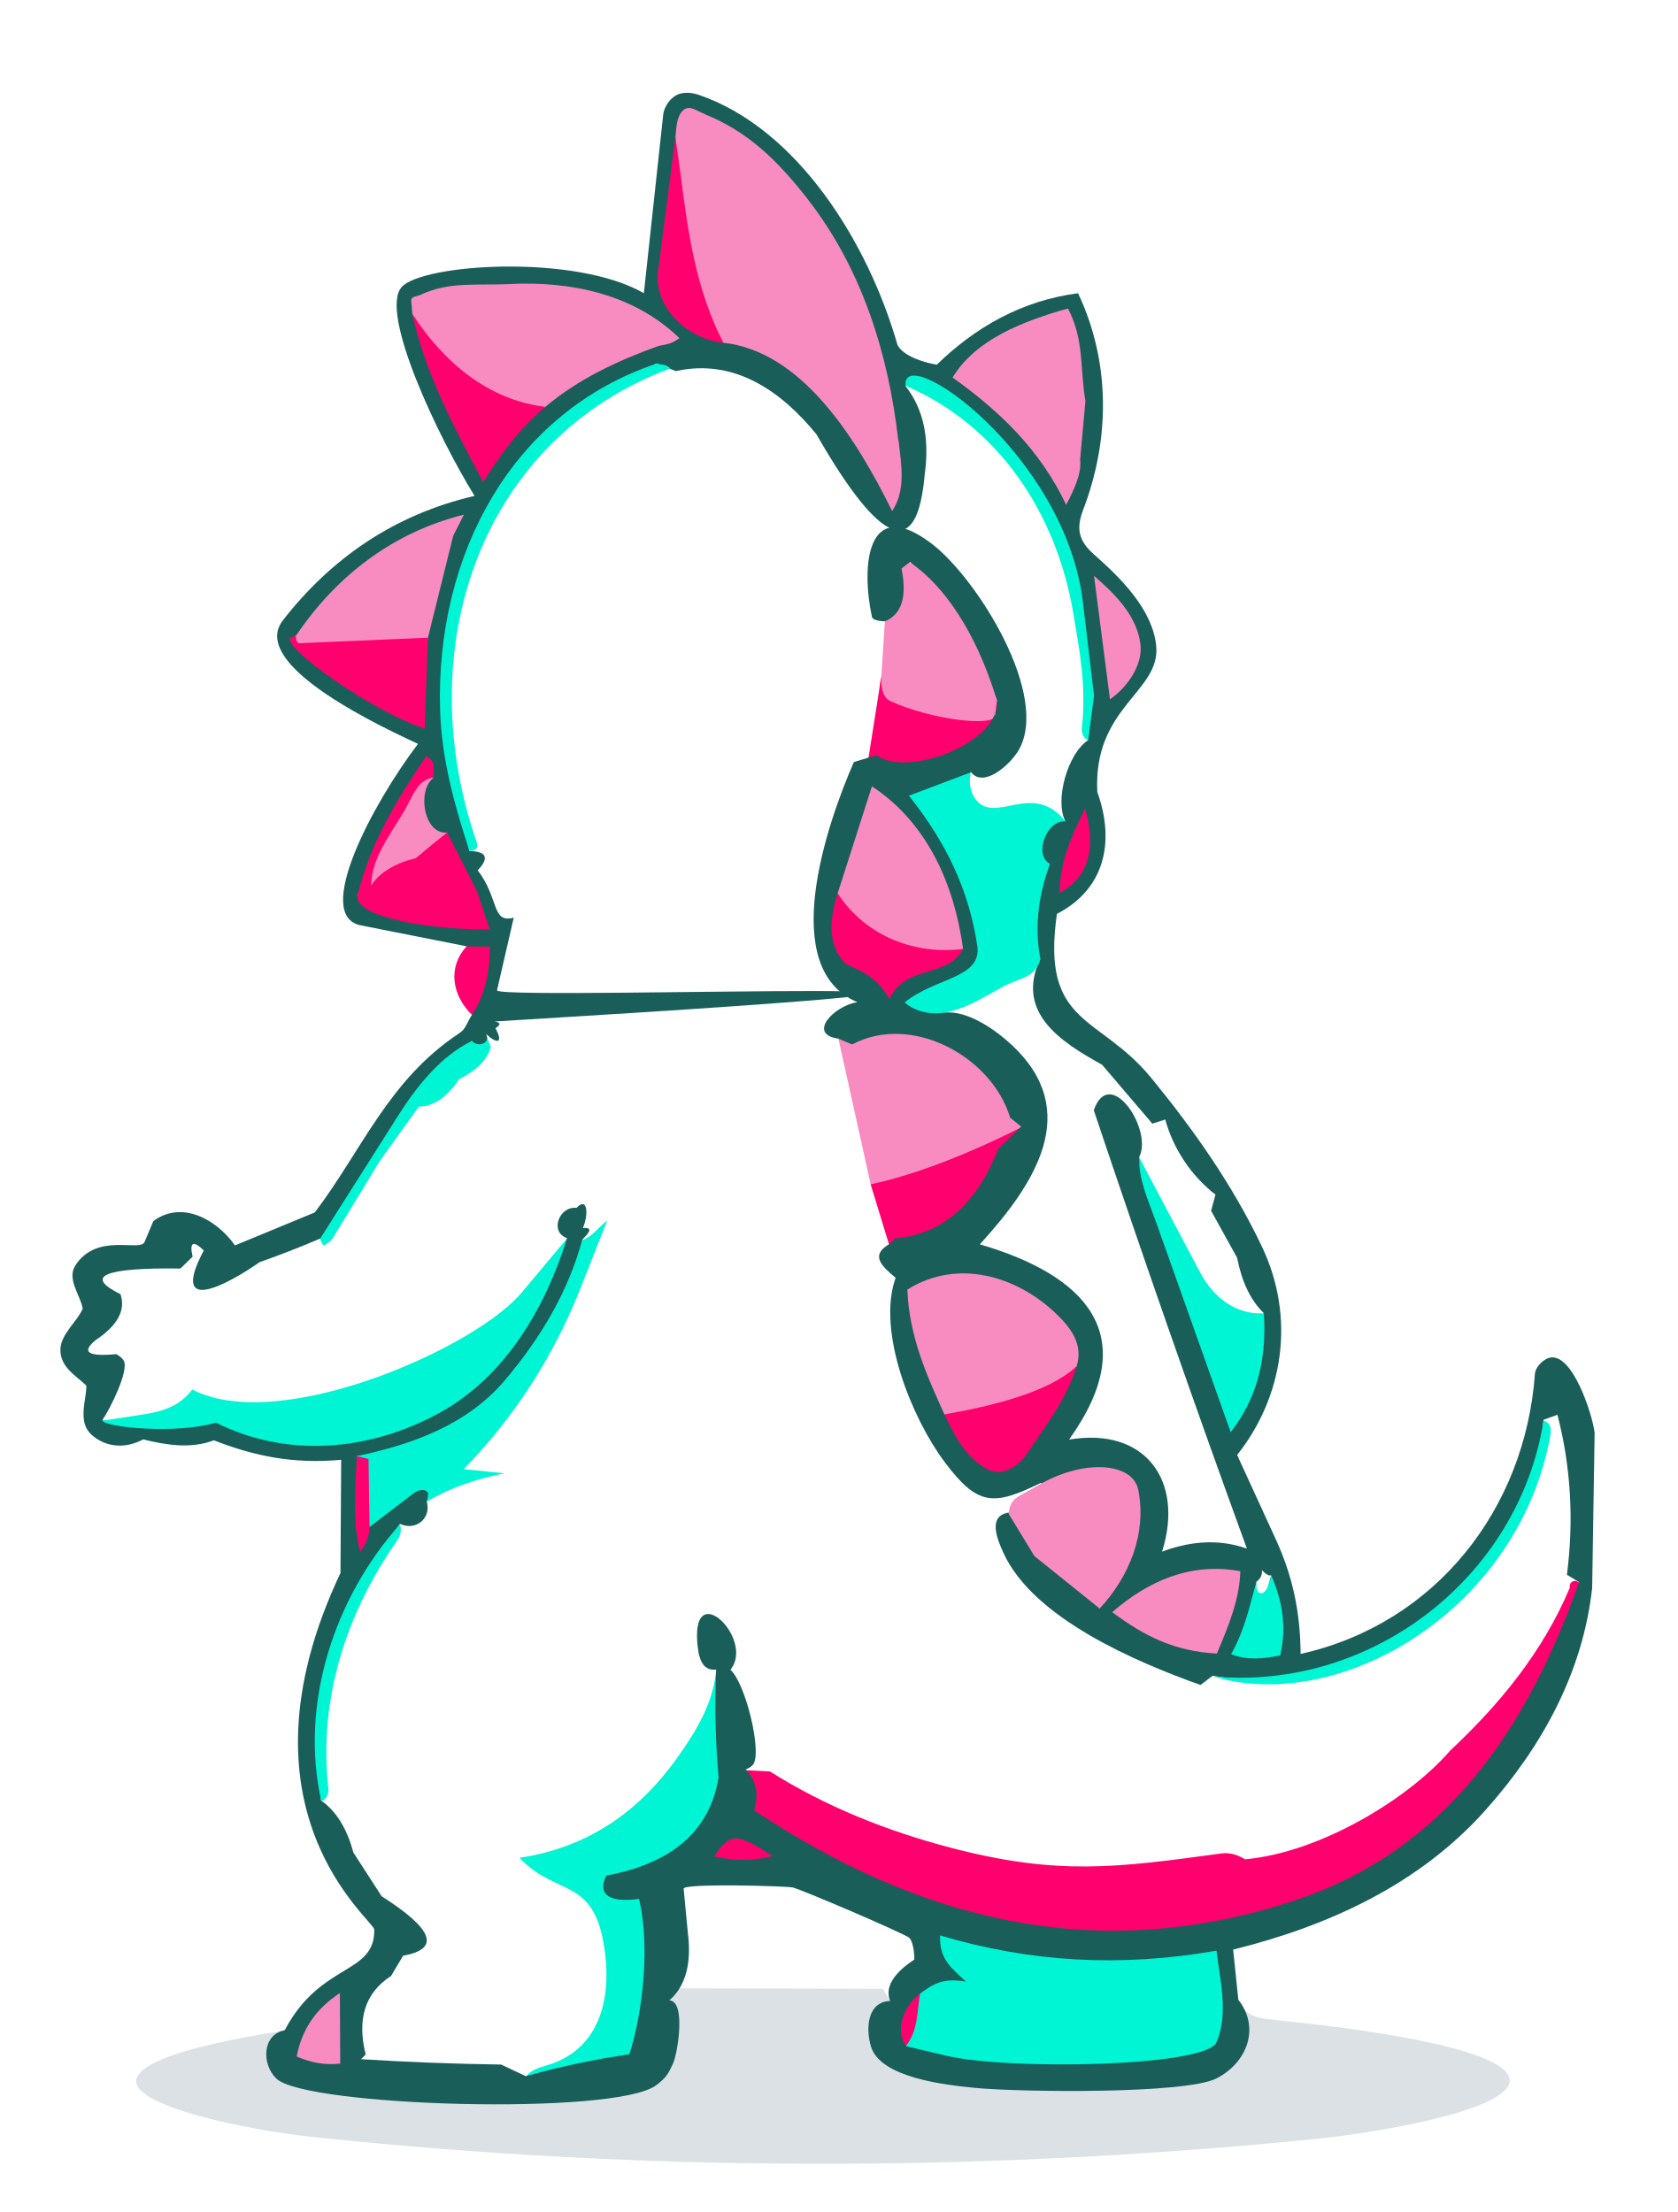
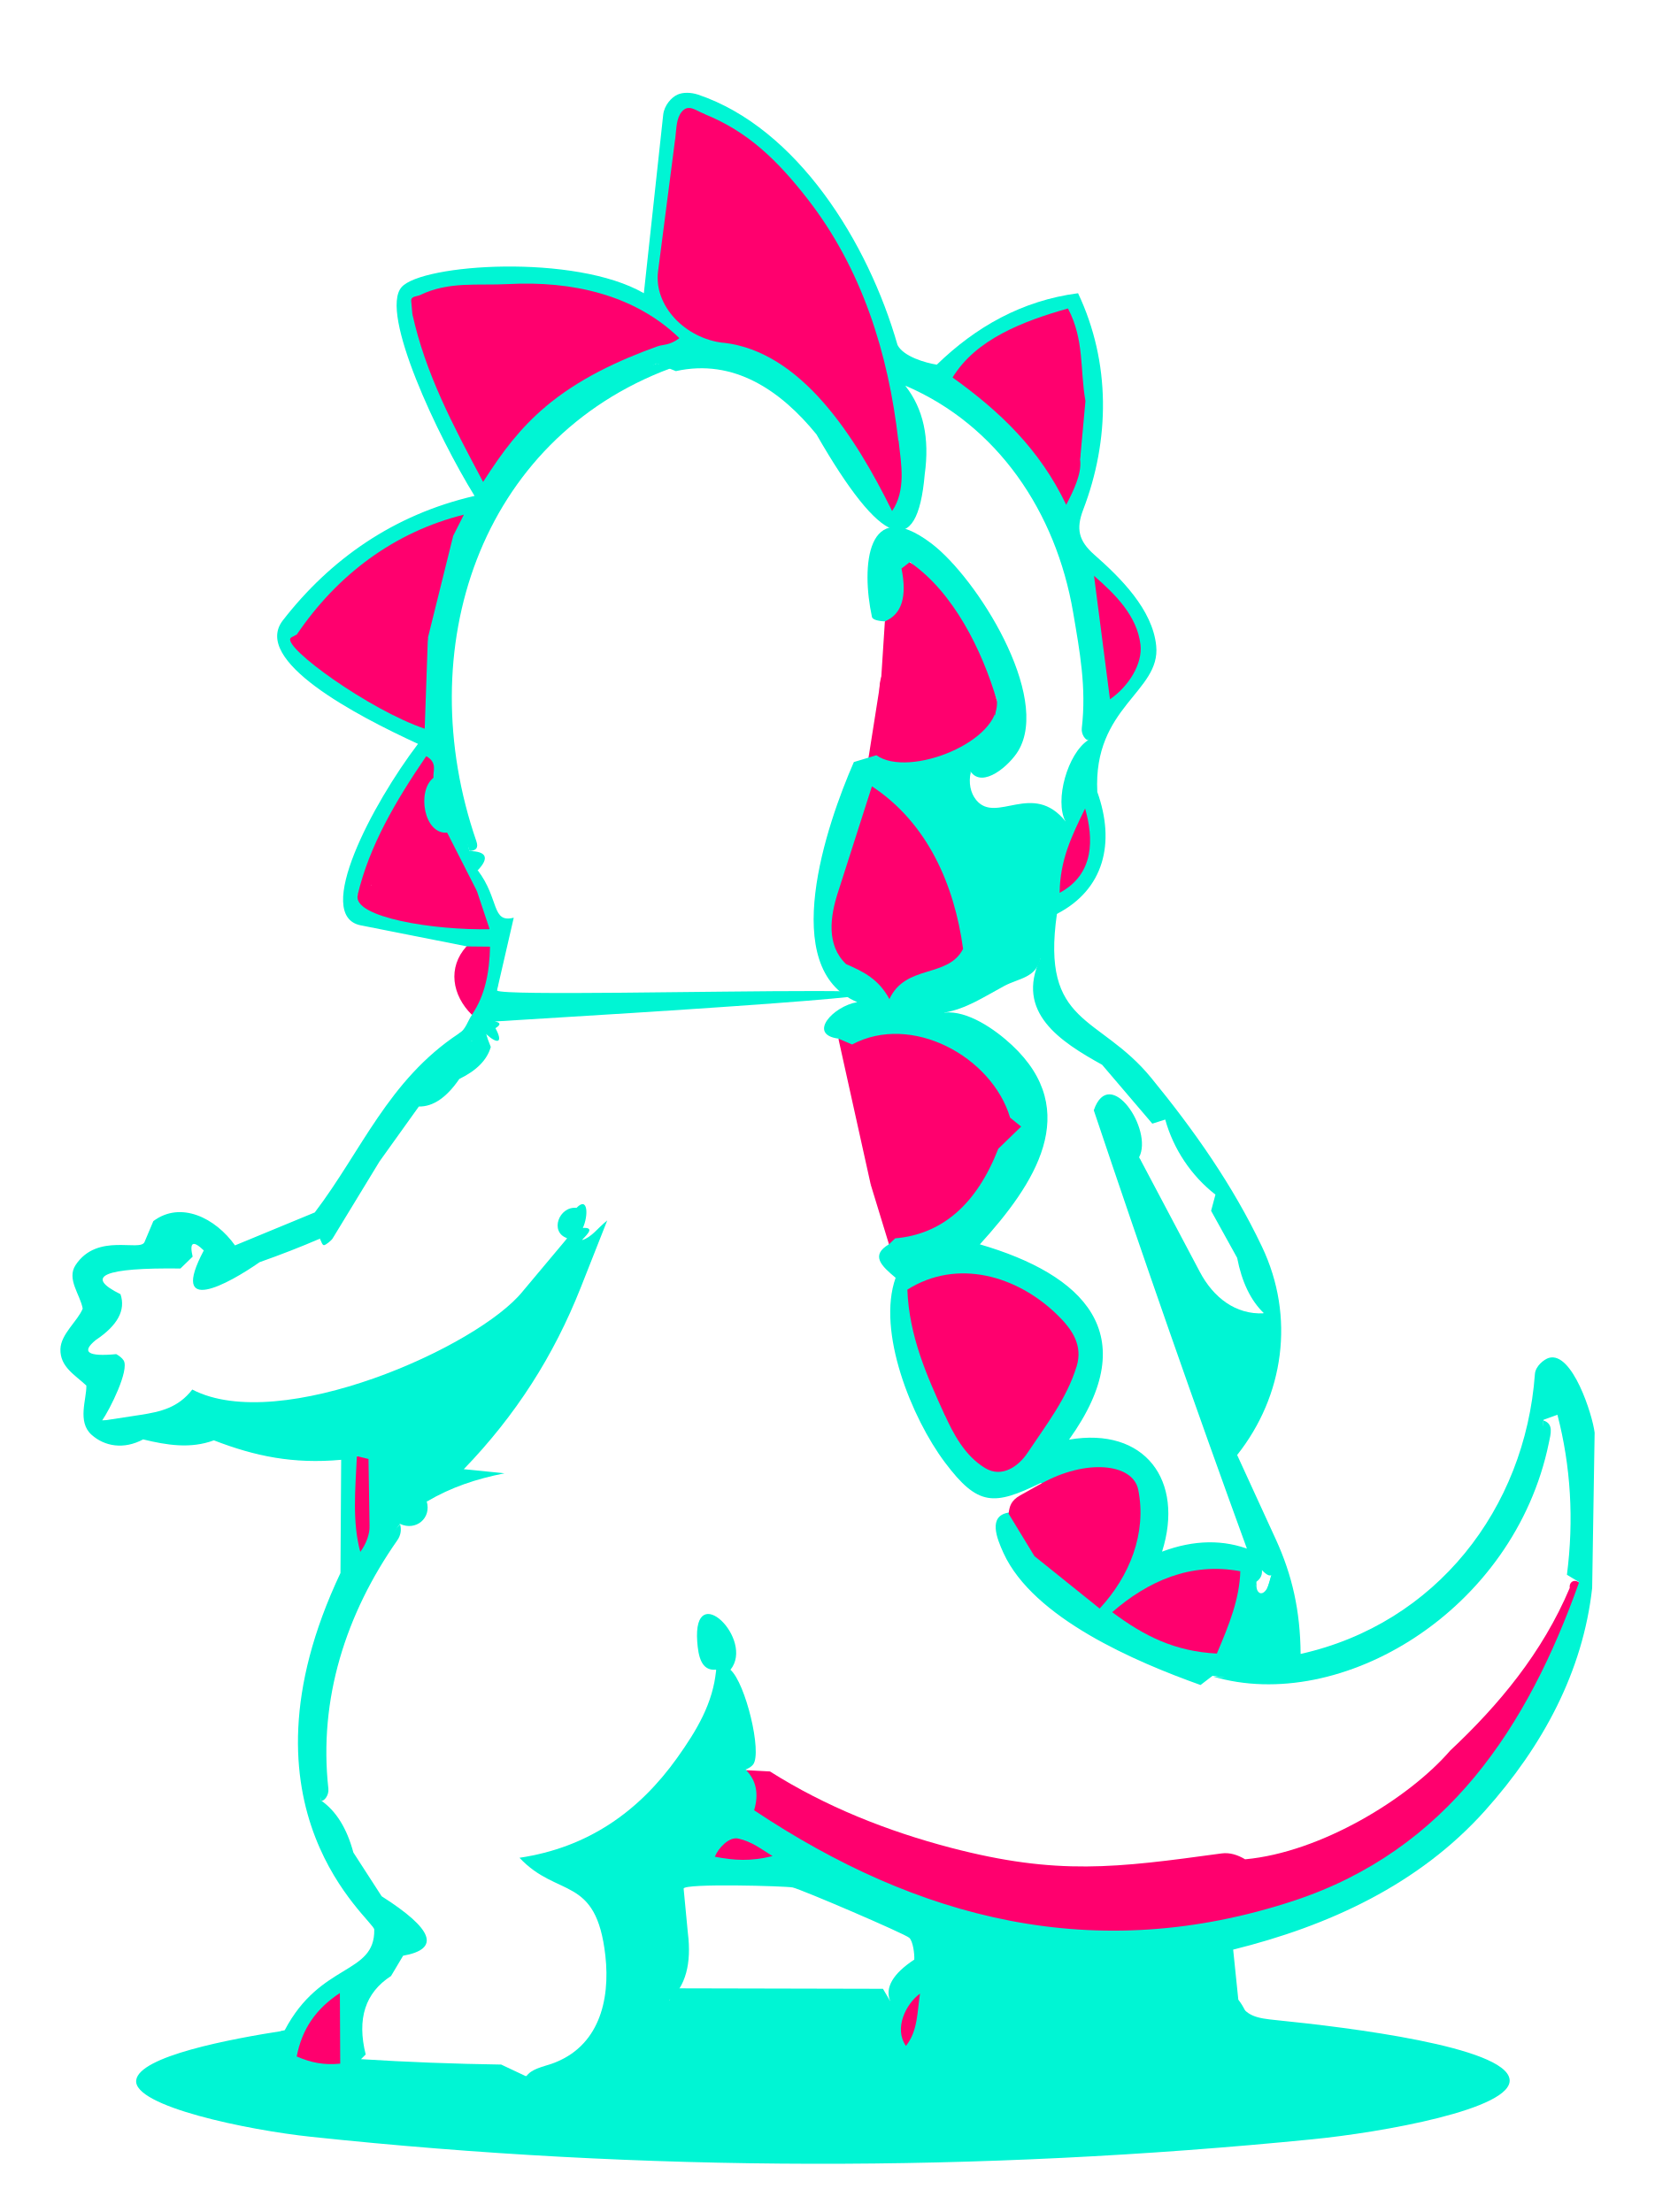
<svg xmlns="http://www.w3.org/2000/svg" id="uuid-2a93e998-38c1-472e-9f4e-4e4dd1bb1090" data-name="Layer 1" viewBox="0 0 142.97 188.59">
-   <path d="M75.88,170.62c-.76.77-1.01,3.42-.28,4.38,4.35,2.25,9.22,2.14,14.01,2,4.38-.12,8.65.51,12.88-.49,2.79-.66,3.3-3.63,3.05-6,.59,1.41,1.64,1.56,3.23,1.72,6.25.63,19.52,2.27,19.9,5.04.35,2.55-10.92,4.54-16.8,5.12-28.45,2.83-56.95,2.81-85.34-.21-5.4-.57-15.21-2.6-14.92-4.83.27-2.04,7.97-3.51,12.66-4.23-.43.83-.87,3.25.25,3.5,9.05,2,31.25,3.18,31.82-.89l.72-5.15.36-1.06c5.94.01,11.89.03,17.84.04l.63,1.07Z" style="fill: #dce1e5;" />
+   <path d="M75.88,170.62c-.76.77-1.01,3.42-.28,4.38,4.35,2.25,9.22,2.14,14.01,2,4.38-.12,8.65.51,12.88-.49,2.79-.66,3.3-3.63,3.05-6,.59,1.41,1.64,1.56,3.23,1.72,6.25.63,19.52,2.27,19.9,5.04.35,2.55-10.92,4.54-16.8,5.12-28.45,2.83-56.95,2.81-85.34-.21-5.4-.57-15.21-2.6-14.92-4.83.27-2.04,7.97-3.51,12.66-4.23-.43.83-.87,3.25.25,3.5,9.05,2,31.25,3.18,31.82-.89l.72-5.15.36-1.06c5.94.01,11.89.03,17.84.04l.63,1.07Z" style="fill: #00F5D4;" />
  <g>
    <path d="M63.56,150.92l2.07.11c4.74,3,10.01,5.09,15.43,6.51,9.08,2.37,14.05,1.71,23.05.48.72-.1,1.4.13,2.02.5,6.45-.59,13.95-5.18,17.48-9.27,4.16-3.9,7.86-8.35,10.19-13.87-.07-.52.41-.78.81-.44-2.24,13.63-12.04,24.62-25.43,28.64-11.58,3.48-23.33,2.85-34.38-2.12l-11.66-6.2.42-4.33Z" style="fill: #FF006E;" />
    <path d="M44.84,177.05c.44-.66,1.4-.83,2.19-1.1,4-1.41,5-5.36,4.57-9.21-.78-6.92-4.07-4.88-7.32-8.35,5.85-.87,10.19-3.96,13.44-8.52,1.69-2.37,3.05-4.66,3.32-7.47.65,3.67,2.14,8.18.68,12.06-1.54,4.1-6.21,5.48-9.86,6.24.76.61,2.93-.17,3.39.46,1.33,2.13.7,4.62.54,6.91l-.38,5.63c-.11,1.69-1.22,2.89-2.84,2.97l-7.75.39Z" style="fill: #00F5D4;" />
-     <path d="M87.05,96.1c-1.58,2.02-3.76,3.38-6.55,4.07-2.46,1.37-4.56,1.63-6.29.79l-2.74-12.37c4.58-3.31,11.3-.79,14.7,4.08.65.93,1.26,2.35.88,3.43Z" style="fill: #f88bc0;" />
-     <path d="M77.59,47.96c3.57,3.51,6.24,8.12,7.23,13.04-.14,1.6-1.63,2.01-4.49,1.22-2.88-.37-6.13-1.05-5.21-4.55l.3-4.63c1.31-3.68-1.08-7.33,2.17-5.08Z" style="fill: #f88bc0;" />
+     <path d="M87.05,96.1c-1.58,2.02-3.76,3.38-6.55,4.07-2.46,1.37-4.56,1.63-6.29.79l-2.74-12.37c4.58-3.31,11.3-.79,14.7,4.08.65.93,1.26,2.35.88,3.43Z" style="fill: #FF006E;" />
+     <path d="M77.59,47.96c3.57,3.51,6.24,8.12,7.23,13.04-.14,1.6-1.63,2.01-4.49,1.22-2.88-.37-6.13-1.05-5.21-4.55l.3-4.63c1.31-3.68-1.08-7.33,2.17-5.08Z" style="fill: #FF006E;" />
    <path d="M75.79,106.14l-1.58-5.17c4.09-.85,9.03-2.92,12.85-4.86-1.86,5.26-7.16,12.81-11.26,10.04Z" style="fill: #FF006E;" />
    <path d="M84.82,61c-.21-.62-.16-1.04.15-1.27.24.84.75,1.45.33,2.46-.56,1.37-9.18,6.73-11.28,2.47l1.1-6.98c-.03.59,0,1.75.78,2.1,3.49,1.59,8.86,2.22,8.92,1.23Z" style="fill: #FF006E;" />
    <g>
-       <path d="M82.73,65.84c-.32,1.23-1.48,2.09-3.5,2.55,1.46,1.99,2.69,4.14,3.6,6.44,2.16,5.46,2.77,8.56-3.46,10.48.53.03.91.37,1.13,1.02,1.97-.2,4.3,1.42,5.75,2.77,6.04,5.64,1.96,11.84-2.73,16.99,8.78,2.56,14.09,7.6,7.6,16.65,6.46-1.11,9.85,3.48,7.93,9.55,2.72-1.02,5.26-1.06,7.6-.12,1.05,1.24,1.2,2.13.45,2.68-.2.65-.02,1.09.73,1.32l-1.34,4.12c1.97.36,2.43-1.06,1.38-4.27l.49-1.73c-.45.29-1.64-1.44-2.01-2.07-4.53-12.44-8.9-24.96-13.12-37.56,1.35-3.93,5.1,1.68,3.86,4.01,2.84,6.8,5.49,13.69,7.94,20.66,1.4-1.06,1.66-4.33,1.66-6.51l1.03-.87c-1.11-1.07-1.87-2.64-2.27-4.71l-2.22-4.01.37-1.38c-2.06-1.6-3.58-3.88-4.28-6.4l-1.1.35-4.28-5.02c-3.59-1.99-7.41-4.47-5.27-9.04-2.28-1.08-1.57-7.48.82-8.13.26.04.51.1.72.23.6.38.17,3.28-.12,4.06-1.38,9.6,3.58,8.56,8.03,13.99,3.64,4.45,6.95,9.14,9.45,14.41,2.84,5.97,1.88,12.7-2.12,17.75l3.3,7.2c1.39,3.04,2.08,6.07,2.11,9.76,11.55-2.58,19.13-12.38,19.97-23.86.05-.69.79-1.26,1.19-1.38,2-.58,3.73,4.89,3.9,6.38l-.21,13.24c-.79,7.13-4.21,13.48-9.13,18.98-5.65,6.31-13.33,9.83-21.47,11.85l.44,4.27c1.86,2.36.8,5.34-1.86,6.71-2.64,1.36-16.85,1.17-20.55.81-2.57-.25-8.09-.86-8.9-3.52-.48-1.58-.29-3.83,1.63-3.89-.45-1.15.24-2.33,2.06-3.53.03-.47-.11-1.58-.43-1.86-.41-.36-9.22-4.14-9.94-4.29-.55-.12-9.27-.37-9.29.1l.36,3.77c.33,2.64-.2,4.56-1.58,5.76,1.45.05.7,4.54.32,5.37-.43.94-.59,1.22-1.45,1.87-3.5,2.61-29.89,1.81-32.36-.57-1.28-1.23-1.22-3.76.71-4.13,3.05-5.81,7.7-4.7,7.63-8.58-.01-.8-12.46-10.13-2.88-30.4l.06-9.65c-4.09.37-7.33-.3-10.85-1.66-1.99.74-4.02.41-6.03-.08-1.66.89-3.29.59-4.39-.39-1.25-1.11-.42-3.04-.45-4.2-.95-.9-2.25-1.58-2.21-3.11.04-1.29,1.46-2.37,1.9-3.45-.21-1.19-1.39-2.52-.61-3.71,1.85-2.81,5.51-1.1,5.88-1.97l.75-1.78c2.33-1.75,5.3-.27,6.96,2.07l6.8-2.81c3.98-5.23,6.27-11.27,12.26-15.24.97-.7,1.02-.59,1.12.59-.37.79-1.1,1.51-2.19,2.14-3.84,4.58-7.24,9.47-10.2,14.67l-.54.07c-1.62.7-3.34,1.37-5.15,2.01-2.68,1.87-7.76,4.66-4.76-1-.92-.89-1.24-.71-.95.53l-1.04,1.01c-6.53-.08-8.24.65-5.11,2.19.46,1.36-.24,2.66-2.11,3.91-1.26,1.03-.67,1.43,1.75,1.2.26.15.49.32.63.54.5.83-1.18,4.18-1.83,5.11,3.28.14,6.54-.14,9.79-.86,13.4,6.04,24.34-2.64,29.83-14.68-1.51-.52-.68-2.74.81-2.58.99-1.03,1.02.68.54,1.71.94-.05.52.42-.06,1.01.29.33.5.65.43.88-2.62,9.1-8.78,16.78-18.39,18.35l-1.24-.82c.5,1.72.66,3.67.49,5.83l.59.22c-.04-1.69,3.65-4.83,5.08-4.04,1.23.69.89,1.18-.21,1.88.43,1.44-.93,2.56-2.28,1.92-5.09,7.18-7.5,14.85-6.72,23.59,1.29.9,2.2,2.38,2.75,4.43l2.41,3.73c4.42,2.81,5.03,4.5,1.83,5.07l-1.03,1.73c-2.2,1.42-2.92,3.65-2.16,6.69l-.4.4c3.96.25,7.94.4,11.95.46l2.1.99c2.94-.82,5.88-1.44,8.83-1.87,1.19-3.74,1.75-9.37.82-13.25-1.68.25-3.78.1-2.8-1.98,5.65-1.05,8.84-3.84,9.58-8.38-.27-3.06-.34-6.12-.21-9.18-1.3.14-1.52-1.22-1.61-2.38-.39-5.42,4.92-.18,2.83,2.39,1.29,1.14,2.71,7.02,1.94,8.07-.15.2-.39.33-.65.44.9.89,1.15,2.04.73,3.47,13.89,9.26,29.04,13.3,46.01,7.71,13.06-4.31,19.92-14.8,24.31-27.16l-1.04-.63c.6-4.69.33-9.24-.81-13.64l-1.19.43c-.83,13.28-14.95,24.2-28.2,21.82l-1.03.79c-5.49-1.96-14.25-5.68-16.8-11.26-.57-1.25-1.33-3.15.43-3.44l1.2-.07c.18,1.79,6.05,6.89,6.54,6.57,2.4-1.57,4.7-11.61-1.62-9.2-1.4.72-2.52.78-3.36.17-4,1.94-5.35,2.02-8.18-1.75s-5.83-11.17-4.2-15.74c-1.2-1-2.18-1.91-.56-2.86l.52-.5c4.01-.35,6.94-2.9,8.79-7.64l1.95-1.89-.94-.76c-1.56-5.22-8.41-8.94-13.47-6.24l-1.17-.5c-2.66-.35-.44-2.77,1.61-3.11-6.81-2.88-2.63-15.12-.29-20.47l1.23-.37.69-.21c2.79,1.99,10.73-1.22,10.26-4.72-1.71-4.41-4.17-8.33-7.38-11.77l-.74.57c.49,2.41.02,3.92-1.43,4.51-.41-.03-1.03-.1-1.09-.39-.92-4.26-.48-10.44,5.05-6.27,3.91,2.95,10.22,13.05,7.42,17.7-.73,1.22-3.03,3.25-4.07,1.75Z" style="fill: #1a5e5a;" />
+       <path d="M82.73,65.84c-.32,1.23-1.48,2.09-3.5,2.55,1.46,1.99,2.69,4.14,3.6,6.44,2.16,5.46,2.77,8.56-3.46,10.48.53.03.91.37,1.13,1.02,1.97-.2,4.3,1.42,5.75,2.77,6.04,5.64,1.96,11.84-2.73,16.99,8.78,2.56,14.09,7.6,7.6,16.65,6.46-1.11,9.85,3.48,7.93,9.55,2.72-1.02,5.26-1.06,7.6-.12,1.05,1.24,1.2,2.13.45,2.68-.2.65-.02,1.09.73,1.32l-1.34,4.12c1.97.36,2.43-1.06,1.38-4.27l.49-1.73c-.45.29-1.64-1.44-2.01-2.07-4.53-12.44-8.9-24.96-13.12-37.56,1.35-3.93,5.1,1.68,3.86,4.01,2.84,6.8,5.49,13.69,7.94,20.66,1.4-1.06,1.66-4.33,1.66-6.51l1.03-.87c-1.11-1.07-1.87-2.64-2.27-4.71l-2.22-4.01.37-1.38c-2.06-1.6-3.58-3.88-4.28-6.4l-1.1.35-4.28-5.02c-3.59-1.99-7.41-4.47-5.27-9.04-2.28-1.08-1.57-7.48.82-8.13.26.04.51.1.72.23.6.38.17,3.28-.12,4.06-1.38,9.6,3.58,8.56,8.03,13.99,3.64,4.45,6.95,9.14,9.45,14.41,2.84,5.97,1.88,12.7-2.12,17.75l3.3,7.2c1.39,3.04,2.08,6.07,2.11,9.76,11.55-2.58,19.13-12.38,19.97-23.86.05-.69.79-1.26,1.19-1.38,2-.58,3.73,4.89,3.9,6.38l-.21,13.24c-.79,7.13-4.21,13.48-9.13,18.98-5.65,6.31-13.33,9.83-21.47,11.85l.44,4.27c1.86,2.36.8,5.34-1.86,6.71-2.64,1.36-16.85,1.17-20.55.81-2.57-.25-8.09-.86-8.9-3.52-.48-1.58-.29-3.83,1.63-3.89-.45-1.15.24-2.33,2.06-3.53.03-.47-.11-1.58-.43-1.86-.41-.36-9.22-4.14-9.94-4.29-.55-.12-9.27-.37-9.29.1l.36,3.77c.33,2.64-.2,4.56-1.58,5.76,1.45.05.7,4.54.32,5.37-.43.94-.59,1.22-1.45,1.87-3.5,2.61-29.89,1.81-32.36-.57-1.28-1.23-1.22-3.76.71-4.13,3.05-5.81,7.7-4.7,7.63-8.58-.01-.8-12.46-10.13-2.88-30.4l.06-9.65c-4.09.37-7.33-.3-10.85-1.66-1.99.74-4.02.41-6.03-.08-1.66.89-3.29.59-4.39-.39-1.25-1.11-.42-3.04-.45-4.2-.95-.9-2.25-1.58-2.21-3.11.04-1.29,1.46-2.37,1.9-3.45-.21-1.19-1.39-2.52-.61-3.71,1.85-2.81,5.51-1.1,5.88-1.97l.75-1.78c2.33-1.75,5.3-.27,6.96,2.07l6.8-2.81c3.98-5.23,6.27-11.27,12.26-15.24.97-.7,1.02-.59,1.12.59-.37.79-1.1,1.51-2.19,2.14-3.84,4.58-7.24,9.47-10.2,14.67l-.54.07c-1.62.7-3.34,1.37-5.15,2.01-2.68,1.87-7.76,4.66-4.76-1-.92-.89-1.24-.71-.95.53l-1.04,1.01c-6.53-.08-8.24.65-5.11,2.19.46,1.36-.24,2.66-2.11,3.91-1.26,1.03-.67,1.43,1.75,1.2.26.15.49.32.63.54.5.83-1.18,4.18-1.83,5.11,3.28.14,6.54-.14,9.79-.86,13.4,6.04,24.34-2.64,29.83-14.68-1.51-.52-.68-2.74.81-2.58.99-1.03,1.02.68.54,1.71.94-.05.52.42-.06,1.01.29.33.5.65.43.88-2.62,9.1-8.78,16.78-18.39,18.35l-1.24-.82c.5,1.72.66,3.67.49,5.83l.59.22c-.04-1.69,3.65-4.83,5.08-4.04,1.23.69.89,1.18-.21,1.88.43,1.44-.93,2.56-2.28,1.92-5.09,7.18-7.5,14.85-6.72,23.59,1.29.9,2.2,2.38,2.75,4.43l2.41,3.73c4.42,2.81,5.03,4.5,1.83,5.07l-1.03,1.73c-2.2,1.42-2.92,3.65-2.16,6.69l-.4.4c3.96.25,7.94.4,11.95.46l2.1.99c2.94-.82,5.88-1.44,8.83-1.87,1.19-3.74,1.75-9.37.82-13.25-1.68.25-3.78.1-2.8-1.98,5.65-1.05,8.84-3.84,9.58-8.38-.27-3.06-.34-6.12-.21-9.18-1.3.14-1.52-1.22-1.61-2.38-.39-5.42,4.92-.18,2.83,2.39,1.29,1.14,2.71,7.02,1.94,8.07-.15.2-.39.33-.65.44.9.89,1.15,2.04.73,3.47,13.89,9.26,29.04,13.3,46.01,7.71,13.06-4.31,19.92-14.8,24.31-27.16l-1.04-.63c.6-4.69.33-9.24-.81-13.64l-1.19.43c-.83,13.28-14.95,24.2-28.2,21.82l-1.03.79c-5.49-1.96-14.25-5.68-16.8-11.26-.57-1.25-1.33-3.15.43-3.44l1.2-.07c.18,1.79,6.05,6.89,6.54,6.57,2.4-1.57,4.7-11.61-1.62-9.2-1.4.72-2.52.78-3.36.17-4,1.94-5.35,2.02-8.18-1.75s-5.83-11.17-4.2-15.74c-1.2-1-2.18-1.91-.56-2.86l.52-.5c4.01-.35,6.94-2.9,8.79-7.64l1.95-1.89-.94-.76c-1.56-5.22-8.41-8.94-13.47-6.24l-1.17-.5c-2.66-.35-.44-2.77,1.61-3.11-6.81-2.88-2.63-15.12-.29-20.47l1.23-.37.69-.21c2.79,1.99,10.73-1.22,10.26-4.72-1.71-4.41-4.17-8.33-7.38-11.77l-.74.57c.49,2.41.02,3.92-1.43,4.51-.41-.03-1.03-.1-1.09-.39-.92-4.26-.48-10.44,5.05-6.27,3.91,2.95,10.22,13.05,7.42,17.7-.73,1.22-3.03,3.25-4.07,1.75Z" style="fill: #00F5D4;" />
      <g>
        <path d="M77.22,174.43c0-1.55.42-3.13,1.2-4.46,1.15-.83,1.9-1.35,3.9-1.03-1.21-1.16-2.27-1.87-2.19-3.93,7.68,2.29,15.38,2.73,23.56,1.3.27,2.38,1.06,5.36,0,7.81-.91,2.1-17.74,2.4-23.06,1.14l-3.41-.81Z" style="fill: #00F5D4;" />
        <path d="M8.71,121.13l3.26-.5c1.72-.27,3.21-.6,4.42-2.16,7.47,3.89,24.36-3.63,28.17-8.38l3.77-4.5c-1.84,5.87-5.22,11.75-10.84,14.85-6.07,3.34-13.09,3.86-19.09.85-3.4,1.01-9.39.39-9.68-.16Z" style="fill: #00F5D4;" />
        <path d="M90.83,70.03l-1.33,3.6c-.94,2.55-1.37,5.33-.82,8.13-.42,1.63-1.82,1.63-3.08,2.3-1.77.95-3.2,1.93-5.08,2.27-.98.18-2.43.01-3.41-.86,2.53-2.12,6.61-2.04,6.19-4.83-.7-4.73-2.66-8.84-5.83-12.8l5.27-1.99c-.19.88-.03,1.75.47,2.36,1.71,2.08,4.82-1.67,7.62,1.83Z" style="fill: #00F5D4;" />
-         <path d="M91.77,116.48c-1.01,1.85-2,2.54-3.84,3.35s-6.13,2.29-7.43.76c-1.48-3.26-3.01-6.65-3.16-10.64,4.25-2.68,9.36-1.2,12.79,2.16,1.24,1.21,2.19,2.57,1.64,4.38Z" style="fill: #f88bc0;" />
-         <path d="M85.97,129.03c.08-.57.17-1.08.99-1.54l1.77-.99c3.79-2.13,7.83-1.77,8.29.51.74,3.69-.73,7.38-3.29,10.13l-5.56-4.47-2.21-3.63Z" style="fill: #f88bc0;" />
-         <path d="M82.09,80.9c-3.47,2.45-10.64-.4-10.69-4.74l2.92-9.12c4.74,3.12,7.03,8.4,7.77,13.86Z" style="fill: #f88bc0;" />
+         <path d="M91.77,116.48c-1.01,1.85-2,2.54-3.84,3.35s-6.13,2.29-7.43.76c-1.48-3.26-3.01-6.65-3.16-10.64,4.25-2.68,9.36-1.2,12.79,2.16,1.24,1.21,2.19,2.57,1.64,4.38Z" style="fill: #FF006E;" />
+         <path d="M85.97,129.03c.08-.57.17-1.08.99-1.54l1.77-.99c3.79-2.13,7.83-1.77,8.29.51.74,3.69-.73,7.38-3.29,10.13l-5.56-4.47-2.21-3.63Z" style="fill: #FF006E;" />
+         <path d="M82.09,80.9c-3.47,2.45-10.64-.4-10.69-4.74l2.92-9.12c4.74,3.12,7.03,8.4,7.77,13.86Z" style="fill: #FF006E;" />
        <path d="M36.38,128.03c.03-.17.18-.66.06-.81-.26-.33-.8-.2-1.22.12l-3.71,2.84-.59-.23c.16-2.95,0-4.89-.49-5.81,4.63-.98,9.35-2.61,12.61-6.47,3.08-3.63,5.41-7.61,6.58-11.94.84-.27,1.3-1.01,2.14-1.68l-2.25,5.7c-2.32,5.87-5.56,10.93-9.98,15.51l3.47.35c-2.41.48-4.53,1.18-6.62,2.41Z" style="fill: #00F5D4;" />
        <path d="M107.73,111.97c.21,3.36-.31,6.9-2.83,10.14l-6.37-17.94c-.67-1.89-1.5-3.6-1.42-5.48l5.16,9.75c1.15,2.18,3.05,3.66,5.46,3.53Z" style="fill: #00F5D4;" />
-         <path d="M103.72,140.98c-3.56-.19-6.15-1.46-8.92-3.53,3.03-2.63,6.65-4.28,10.92-3.49-.07,2.35-.93,4.51-2,7.02Z" style="fill: #f88bc0;" />
+         <path d="M103.72,140.98c-3.56-.19-6.15-1.46-8.92-3.53,3.03-2.63,6.65-4.28,10.92-3.49-.07,2.35-.93,4.51-2,7.02Z" style="fill: #FF006E;" />
        <path d="M80.5,120.59c3.92-.69,8.87-1.85,11.27-4.11-.84,2.76-2.58,4.97-4.19,7.39-.77,1.16-2.19,2.15-3.6,1.3-1.76-1.06-2.73-2.95-3.47-4.58Z" style="fill: #FF006E;" />
        <path d="M103.37,142.93c13.58,1.26,26.09-8.49,28.2-21.82.87.29.61,1.13.45,1.9-2.95,14.36-17.78,23.16-28.65,19.92Z" style="fill: #00F5D4;" />
        <path d="M82.09,80.9c-1.29,2.52-4.89,1.28-6.28,4.28-.92-1.7-2.19-2.33-3.69-2.98-1.72-1.64-1.34-4.09-.72-6.04,2.42,3.75,6.75,5.27,10.69,4.74Z" style="fill: #FF006E;" />
        <path d="M27.38,153.54c-1.85-8.29,1.11-17.32,6.72-23.59.12.42.09.91-.24,1.38-4.37,6.24-6.72,13.52-5.87,21.17.06.57-.36,1.07-.61,1.04Z" style="fill: #00F5D4;" />
        <path d="M41.83,89.27c-.31,1.09-1.2,2-2.68,2.72-1.09,1.59-2.24,2.37-3.45,2.35l-3.35,4.68-4,6.57c-.12.19-.57.55-.73.57s-.26-.41-.35-.53l6.62-10.44c1.69-2.68,3.7-5.14,6.32-6.44l1.2-.59.43,1.12Z" style="fill: #00F5D4;" />
        <path d="M107.11,134.86c0,.15-.08.6.14.85.3.34.65-.08.75-.3.16-.34.28-.71.36-1.09.9,2.08,1.35,4.3.76,6.82-1.48.29-2.83.43-4.18-.11,1.25-2.26,1.56-4.18,2.16-6.16Z" style="fill: #00F5D4;" />
-         <path d="M29,175.94c-1.36.14-2.47-.07-3.71-.61.46-2.37,1.65-4.07,3.68-5.41l.03,6.03Z" style="fill: #f88bc0;" />
-         <path d="M84.97,59.73l-.15,1.27c-1.71-4.77-4.03-9.19-7.23-13.04,3.66,2.52,6.11,7.44,7.38,11.77Z" style="fill: #f88bc0;" />
+         <path d="M29,175.94c-1.36.14-2.47-.07-3.71-.61.46-2.37,1.65-4.07,3.68-5.41l.03,6.03Z" style="fill: #FF006E;" />
+         <path d="M84.97,59.73l-.15,1.27c-1.71-4.77-4.03-9.19-7.23-13.04,3.66,2.52,6.11,7.44,7.38,11.77Z" style="fill: #FF006E;" />
        <path d="M31.5,130.19c0,.53-.22,1.35-.79,2.12-.69-2.54-.43-5.27-.29-8.16l.99.24.09,5.8Z" style="fill: #FF006E;" />
        <path d="M65.84,158.25c-1.89.46-3.26.37-4.91.05.29-.73,1.21-1.72,1.99-1.55,1.16.25,1.98.91,2.92,1.49Z" style="fill: #FF006E;" />
        <path d="M77.22,174.43c-1.05-1.48,0-3.6,1.2-4.46-.25,1.52-.16,3.15-1.2,4.46Z" style="fill: #FF006E;" />
      </g>
    </g>
-     <path d="M36.95,66.3c.24,1.59.45,3.27,1.15,4.68.62,2.18-3.3,4.09-6.47,4.5-.23-.13-.4-.26-.39-.38.14-1.73,3.73-8.57,5.09-9.39.07-.04.32.23.62.58Z" style="fill: #f88bc0;" />
+     <path d="M36.95,66.3c.24,1.59.45,3.27,1.15,4.68.62,2.18-3.3,4.09-6.47,4.5-.23-.13-.4-.26-.39-.38.14-1.73,3.73-8.57,5.09-9.39.07-.04.32.23.62.58Z" style="fill: #FF006E;" />
    <g>
-       <path d="M90.09,77.93c-1.41-1.13-.48-2.27-.6-4.29-1.44-.76-.23-3.81,1.33-3.6-.96-1.81.2-5.81,1.92-6.93.6-10.4-2.99-25.08-13.41-29.9-1.04-.48-1.35-.57-2.15-.3,1.52,1.93,2.07,4.44,1.64,7.53-.63,7.35-3.7,6.22-9.23-3.41-3.02-3.71-7.02-6.49-11.98-5.39l-1.64-.65c-9.46,4.58-15.7,11.91-17.48,22.52-1.15,6.81.09,12.58,1.52,19.05,1.47.02,1.72.59.7,1.65.5.99.48,1.58-.07,1.77-2.31.4-2.55-3.24-2.54-4.99-1.98.15-2.58-3.58-1.15-4.68l-.83-.31c-2.4,3.14-4.28,6.59-5.63,10.33,3.32,1.04,6.76,1.95,10.34,1.84l.91,1.06c.53,0,1,.18.98.6-.05,1.55-.18,3.09-.35,4.63,1.41.88,71-1.67-.2,2.63.52.09.53.28.06.57.67,1.23.22,1.43-.81.49.43.79-.67,1.2-1.2.59-.45,0-.92-.14-1.12-.59.61-.4.75-1.08,1.13-1.63l-.33-1.39c.89-1.79.84-3.27-.13-4.45l-9.03-1.79c-4.06-.81,1.01-10.37,4.89-15.47-5.31-2.44-14.18-7.1-11.52-10.53,4.03-5.19,9.42-9.01,16.34-10.61-3.08-4.98-8.14-15.61-6.22-17.8,1.74-1.98,14.78-2.87,20.65.52l1.65-15.23c.09-.79.7-1.47,1.21-1.7.46-.21,1.13-.21,1.77,0,8.45,2.86,14.49,12.6,16.99,21.34.5.99,2.39,1.53,3.35,1.68,3.31-3.21,7.24-5.46,12.04-6.09,2.8,5.92,2.71,12.53.44,18.45-.62,1.62-.41,2.65.94,3.84,2.24,1.97,4.97,4.67,5.28,7.77.4,3.93-5.39,5.19-5.02,12.46,1.56,4.35.57,8.32-3.43,10.39Z" style="fill: #1a5e5a;" />
+       <path d="M90.09,77.93c-1.41-1.13-.48-2.27-.6-4.29-1.44-.76-.23-3.81,1.33-3.6-.96-1.81.2-5.81,1.92-6.93.6-10.4-2.99-25.08-13.41-29.9-1.04-.48-1.35-.57-2.15-.3,1.52,1.93,2.07,4.44,1.64,7.53-.63,7.35-3.7,6.22-9.23-3.41-3.02-3.71-7.02-6.49-11.98-5.39l-1.64-.65c-9.46,4.58-15.7,11.91-17.48,22.52-1.15,6.81.09,12.58,1.52,19.05,1.47.02,1.72.59.7,1.65.5.99.48,1.58-.07,1.77-2.31.4-2.55-3.24-2.54-4.99-1.98.15-2.58-3.58-1.15-4.68l-.83-.31c-2.4,3.14-4.28,6.59-5.63,10.33,3.32,1.04,6.76,1.95,10.34,1.84l.91,1.06c.53,0,1,.18.98.6-.05,1.55-.18,3.09-.35,4.63,1.41.88,71-1.67-.2,2.63.52.09.53.28.06.57.67,1.23.22,1.43-.81.49.43.79-.67,1.2-1.2.59-.45,0-.92-.14-1.12-.59.61-.4.75-1.08,1.13-1.63l-.33-1.39c.89-1.79.84-3.27-.13-4.45l-9.03-1.79c-4.06-.81,1.01-10.37,4.89-15.47-5.31-2.44-14.18-7.1-11.52-10.53,4.03-5.19,9.42-9.01,16.34-10.61-3.08-4.98-8.14-15.61-6.22-17.8,1.74-1.98,14.78-2.87,20.65.52l1.65-15.23c.09-.79.7-1.47,1.21-1.7.46-.21,1.13-.21,1.77,0,8.45,2.86,14.49,12.6,16.99,21.34.5.99,2.39,1.53,3.35,1.68,3.31-3.21,7.24-5.46,12.04-6.09,2.8,5.92,2.71,12.53.44,18.45-.62,1.62-.41,2.65.94,3.84,2.24,1.97,4.97,4.67,5.28,7.77.4,3.93-5.39,5.19-5.02,12.46,1.56,4.35.57,8.32-3.43,10.39Z" style="fill: #00F5D4;" />
      <g>
        <path d="M40.22,86.52c-1.69-1.67-2.08-4.04-.46-5.83l2.01.02c-.05,2.21-.43,4.17-1.55,5.81Z" style="fill: #FF006E;" />
-         <path d="M59.99,9.69c9.34,6.24,15.47,18.05,16.03,29.46-.05-.87.14-1.41.57-1.6.23,2.05.65,4.24-.55,6.02-3.2-6.49-7.8-13.61-14.38-14.35-2.04-1.46-3.21-3.74-3.52-6.81-.56-3.57-.75-7.15-.57-10.73.09-.72.07-1.58.54-2.15.57-.69,1.19-.11,1.88.16Z" style="fill: #f88bc0;" />
-         <path d="M56.06,29.52c-3.36,1.21-6.77,2.79-9.58,5.17-2.12,1.46-5-.21-6.92-1.63-2.32-1.72-3.36-3.61-4.41-6.29l-.1-1.1c-.04-.44.49-.38.77-.52,4.98-1.1,17.31-.95,20.21,3.48.14.21.11.54.03.89Z" style="fill: #f88bc0;" />
-         <path d="M92.07,39.22c.14,1.19-.59,2.66-1.19,3.82-2.24-4.7-5.63-7.95-9.68-10.85,1.13-1.8,8-5.61,9.61-5.25,1.24.27,1.36,10.26,1.25,12.28Z" style="fill: #f88bc0;" />
-         <path d="M38.63,45.68l-2.16,8.71c-.03.42-.13,1.04-.42,1.08-1.73.27-11,.98-11.05-1.06,0-.1.13-.21.3-.31,3.48-4.09,7.23-7.2,12.34-8.95.5-.17.75-.13.99.53Z" style="fill: #f88bc0;" />
+         <path d="M59.99,9.69c9.34,6.24,15.47,18.05,16.03,29.46-.05-.87.14-1.41.57-1.6.23,2.05.65,4.24-.55,6.02-3.2-6.49-7.8-13.61-14.38-14.35-2.04-1.46-3.21-3.74-3.52-6.81-.56-3.57-.75-7.15-.57-10.73.09-.72.07-1.58.54-2.15.57-.69,1.19-.11,1.88.16Z" style="fill: #FF006E;" />
+         <path d="M56.06,29.52c-3.36,1.21-6.77,2.79-9.58,5.17-2.12,1.46-5-.21-6.92-1.63-2.32-1.72-3.36-3.61-4.41-6.29l-.1-1.1c-.04-.44.49-.38.77-.52,4.98-1.1,17.31-.95,20.21,3.48.14.21.11.54.03.89Z" style="fill: #FF006E;" />
+         <path d="M92.07,39.22c.14,1.19-.59,2.66-1.19,3.82-2.24-4.7-5.63-7.95-9.68-10.85,1.13-1.8,8-5.61,9.61-5.25,1.24.27,1.36,10.26,1.25,12.28Z" style="fill: #FF006E;" />
+         <path d="M38.63,45.68l-2.16,8.71c-.03.42-.13,1.04-.42,1.08-1.73.27-11,.98-11.05-1.06,0-.1.13-.21.3-.31,3.48-4.09,7.23-7.2,12.34-8.95.5-.17.75-.13.99.53Z" style="fill: #FF006E;" />
        <path d="M55.98,30.98c.3.14.76.02,1.15.43-16.27,6.07-22.18,23.92-16.53,40.3.2.57,0,.81-.58.85-1.23-3.74-2.39-7.8-2.51-12.08-.37-13.2,6.12-25.35,18.48-29.49Z" style="fill: #00F5D4;" />
        <path d="M36.47,54.38l-.27,7.75c-4.74-1.62-12.03-6.89-11.44-7.72.1-.13.51-.24.53-.33-.15.13-.04.78.23.76l10.95-.47Z" style="fill: #FF006E;" />
-         <path d="M76.58,37.56c-.19.3,0,.99-.57,1.6-1.52-9.43-7.77-23.73-15.95-28.54-.41-.24-.37-.74-.08-.92,3.8,1.5,6.35,4.06,8.82,7.22,4.66,5.97,6.92,13.19,7.77,20.65Z" style="fill: #f88bc0;" />
+         <path d="M76.58,37.56c-.19.3,0,.99-.57,1.6-1.52-9.43-7.77-23.73-15.95-28.54-.41-.24-.37-.74-.08-.92,3.8,1.5,6.35,4.06,8.82,7.22,4.66,5.97,6.92,13.19,7.77,20.65Z" style="fill: #FF006E;" />
        <path d="M46.48,34.69c-2.12,1.8-3.62,3.76-5.3,6.4-2.59-4.86-4.92-9.26-6.03-14.32,2.65,4.11,6.47,7.33,11.33,7.92Z" style="fill: #FF006E;" />
        <path d="M40.65,75.98c.77-.15,1.96,2.81,1.08,3.24-4.63.11-11.69-.99-11.24-2.9.35-.97.73-1.25,1.15-.84.75-1.11,2.02-1.88,3.81-2.32.89-.76,1.78-1.48,2.66-2.18l2.54,4.99Z" style="fill: #FF006E;" />
        <path d="M61.66,29.23c-3.26-.37-5.94-3.16-5.57-6.09l1.48-11.46.49,3.56c.63,5.05,1.37,9.67,3.6,13.99Z" style="fill: #FF006E;" />
        <path d="M92.74,63.1c-.21,0-.6-.49-.53-1.03.4-3.46-.17-6.5-.74-9.86-1.46-8.57-6.45-15.96-14.28-19.32-.42-3.88,13.62,5.78,15.12,18.49l.94,7.93-.49,3.77Z" style="fill: #00F5D4;" />
-         <path d="M56.06,29.52c-4.13-2.98-9.36-5.19-14.79-4.65-1.98.2-3.75.86-5.45.28,2.46-1.18,4.85-.79,7.5-.93,5.45-.29,10.79.92,14.59,4.61-.83.63-1.42.54-1.85.69Z" style="fill: #f88bc0;" />
-         <path d="M97.21,54.95c.2,1.65-1.01,3.57-2.6,4.67l-1.36-10.53c1.79,1.56,3.66,3.39,3.96,5.86Z" style="fill: #f88bc0;" />
-         <path d="M92.07,39.22l-.38-3.25c.29-3.07-.13-5.98-1.14-8.45-3.69,1.13-6.67,2.38-9.36,4.68,1.97-3.28,6.05-4.83,9.84-5.9,1.41,2.69,1.01,5.19,1.49,7.89l-.46,5.03Z" style="fill: #f88bc0;" />
-         <path d="M38.63,45.68c-4.86.52-9.49,5.03-13.33,8.42,3.44-5.09,8.31-8.75,14.24-10.22l-.91,1.8Z" style="fill: #f88bc0;" />
-         <path d="M42.36,84.45c-.05-1.77-.07-3.55-.63-5.24l-1.08-3.24.07-1.77c1.86,2.44,1.15,4.53,3.07,4.04l-1.43,6.21Z" style="fill: #1a5e5a;" />
+         <path d="M56.06,29.52c-4.13-2.98-9.36-5.19-14.79-4.65-1.98.2-3.75.86-5.45.28,2.46-1.18,4.85-.79,7.5-.93,5.45-.29,10.79.92,14.59,4.61-.83.63-1.42.54-1.85.69Z" style="fill: #FF006E;" />
+         <path d="M97.21,54.95c.2,1.65-1.01,3.57-2.6,4.67l-1.36-10.53c1.79,1.56,3.66,3.39,3.96,5.86Z" style="fill: #FF006E;" />
+         <path d="M92.07,39.22l-.38-3.25c.29-3.07-.13-5.98-1.14-8.45-3.69,1.13-6.67,2.38-9.36,4.68,1.97-3.28,6.05-4.83,9.84-5.9,1.41,2.69,1.01,5.19,1.49,7.89l-.46,5.03Z" style="fill: #FF006E;" />
+         <path d="M38.63,45.68c-4.86.52-9.49,5.03-13.33,8.42,3.44-5.09,8.31-8.75,14.24-10.22l-.91,1.8Z" style="fill: #FF006E;" />
+         <path d="M42.36,84.45c-.05-1.77-.07-3.55-.63-5.24l-1.08-3.24.07-1.77c1.86,2.44,1.15,4.53,3.07,4.04l-1.43,6.21Z" style="fill: #00F5D4;" />
        <path d="M90.32,76.12c.03-2.8,1.02-4.83,2.17-7.19.72,2.53.83,5.58-2.17,7.19Z" style="fill: #FF006E;" />
        <path d="M36.95,66.3c-1.36.13-1.8,1.65-2.48,2.81-1.25,2.13-2.78,4.01-2.84,6.37-.42.05-.83.58-1.15.84,1-4.21,3.23-8.01,5.85-11.85,1.01.56.54,1.34.62,1.83Z" style="fill: #FF006E;" />
      </g>
    </g>
  </g>
</svg>
